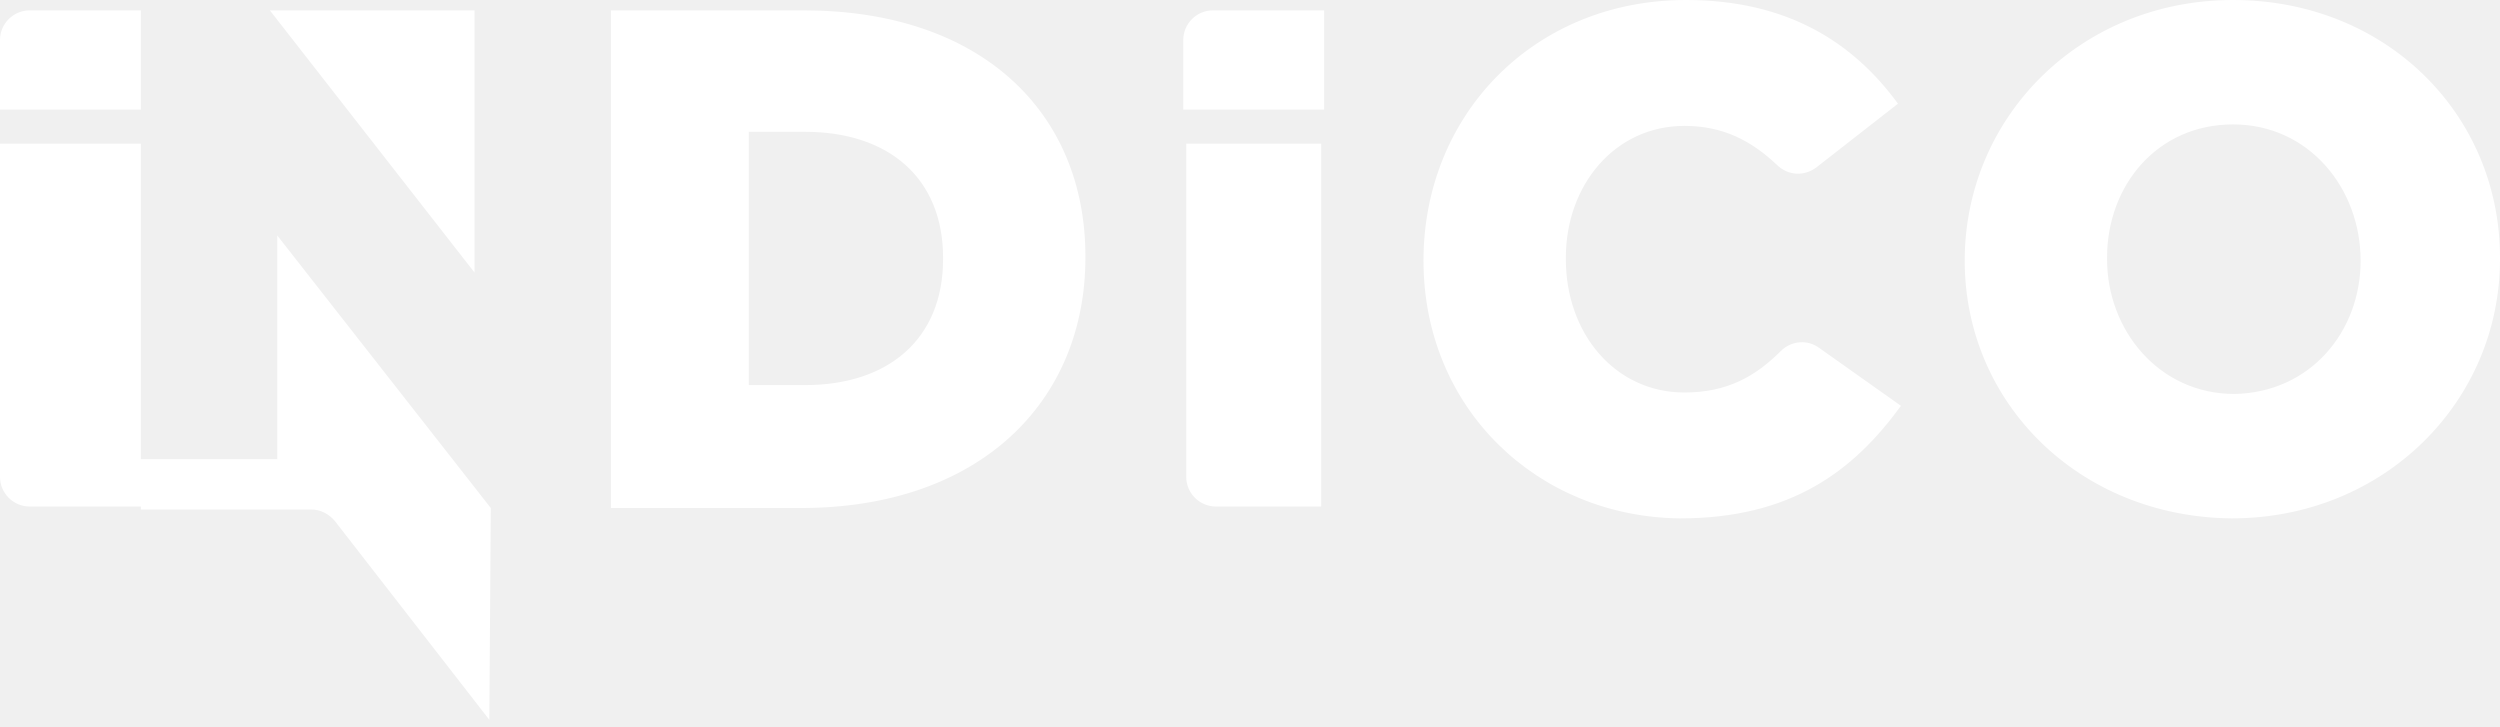
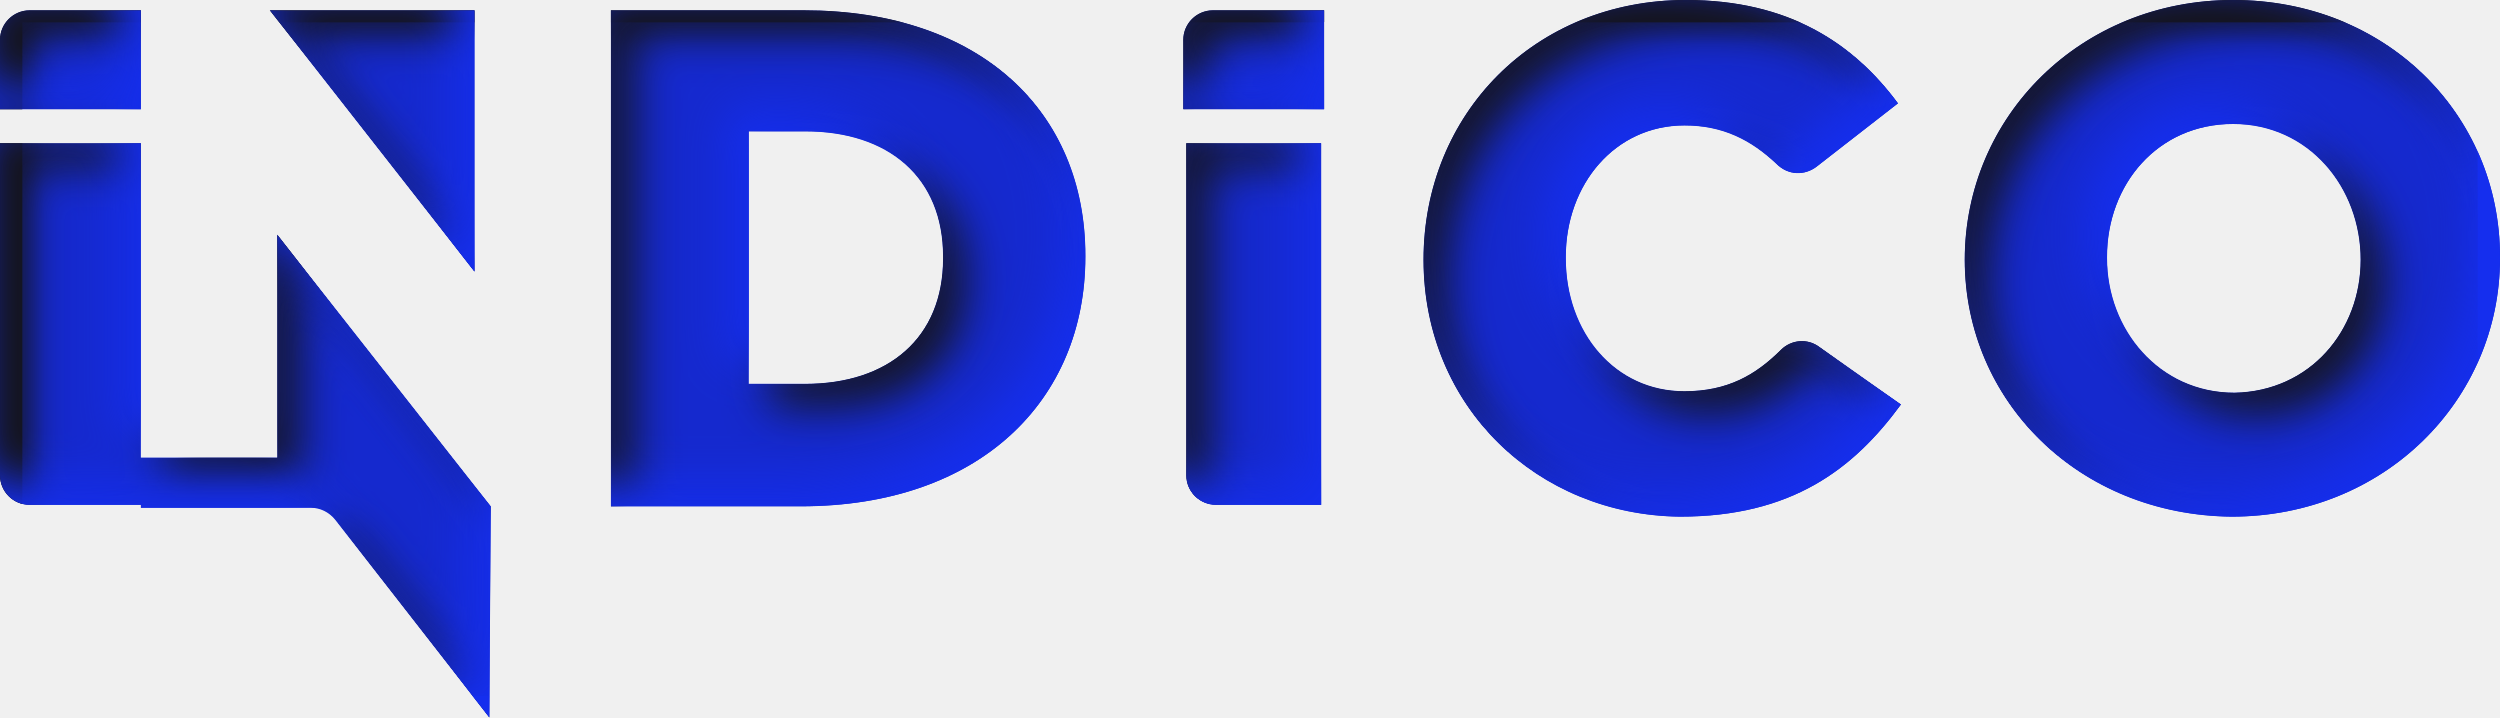
- <svg xmlns="http://www.w3.org/2000/svg" width="289" height="84" viewBox="0 0 289 84" fill="none">
-   <path fill-rule="evenodd" clip-rule="evenodd" d="M194.895 0C177.411 0 164.555 13.184 164.555 30.134C164.555 47.255 177.754 59.754 194.209 59.925C207.065 59.925 214.265 54.446 219.75 46.913L210.322 40.235C208.951 39.208 207.065 39.379 205.865 40.578C202.951 43.489 199.695 45.372 194.724 45.372C186.667 45.372 181.011 38.523 181.011 29.963V29.791C181.011 21.402 186.667 14.553 194.724 14.553C199.18 14.553 202.437 16.265 205.351 19.005C206.722 20.375 208.608 20.375 209.979 19.347L219.407 11.985C214.265 4.965 206.722 0 194.895 0ZM82.963 58.727H70.622V1.199H82.963H92.905C113.475 1.199 125.473 13.012 125.473 29.62V29.791C125.473 46.399 113.303 58.727 92.562 58.727H82.963ZM109.018 29.963C109.018 39.208 102.676 44.516 93.077 44.516H86.563V15.238H93.077C102.676 15.238 109.018 20.546 109.018 29.791V29.963ZM140.215 1.199H153.071V12.67H136.786V4.623C136.786 2.739 138.329 1.199 140.215 1.199ZM137.129 16.608H152.728V58.555H140.558C138.672 58.555 137.129 57.014 137.129 55.131V16.608ZM227.12 30.134C227.12 13.526 240.491 0 258.146 0C275.801 0 289 13.184 289 29.791V29.963C289 46.399 275.63 59.925 257.974 59.925C240.319 59.754 227.12 46.57 227.12 30.134ZM272.887 30.134C272.887 21.744 266.888 14.382 258.146 14.382C249.404 14.382 243.576 21.402 243.576 29.791V29.963C243.576 38.181 249.575 45.543 258.317 45.543C267.059 45.372 272.887 38.352 272.887 30.134ZM16.284 12.67V1.199H3.428C1.543 1.199 0 2.739 0 4.623V12.67H16.284ZM0 16.608V55.131C0 57.014 1.543 58.555 3.428 58.555H16.284V58.898H32.054H35.996C37.025 58.898 38.053 59.411 38.739 60.268L56.566 83.21L56.737 58.727L32.054 27.223V53.077H16.284V16.608H0ZM31.197 1.199H54.852V31.503L31.197 1.199Z" fill="white" />
+ <svg xmlns="http://www.w3.org/2000/svg" xmlns:xlink="http://www.w3.org/1999/xlink" width="338px" height="97px" viewBox="0 0 338 97" version="1.1">
+   <defs>
+     <path d="M228.439,0.5 C207.991,0.5 192.955,15.868 192.955,35.628 C192.955,55.586 208.392,70.156 227.637,70.356 C242.673,70.356 251.094,63.969 257.509,55.187 L246.482,47.403 C244.879,46.206 242.673,46.405 241.269,47.802 C237.861,51.195 234.053,53.391 228.239,53.391 C218.816,53.391 212.201,45.407 212.201,35.428 L212.201,35.228 C212.201,25.448 218.816,17.465 228.239,17.465 C233.451,17.465 237.26,19.461 240.668,22.654 C242.272,24.251 244.478,24.251 246.081,23.054 L257.107,14.471 C251.094,6.288 242.272,0.5 228.439,0.5 Z M97.53,68.959 L83.096,68.959 L83.096,1.897 L97.53,1.897 L109.157,1.897 C133.215,1.897 147.247,15.669 147.247,35.029 L147.247,35.228 C147.247,54.588 133.014,68.959 108.756,68.959 L97.53,68.959 Z M128.002,35.428 C128.002,46.206 120.585,52.393 109.358,52.393 L101.74,52.393 L101.74,18.263 L109.358,18.263 C120.585,18.263 128.002,24.451 128.002,35.228 L128.002,35.428 Z M164.488,1.897 L179.524,1.897 L179.524,15.27 L160.478,15.27 L160.478,5.889 C160.478,3.693 162.283,1.897 164.488,1.897 Z M160.879,19.86 L179.123,19.86 L179.123,68.759 L164.89,68.759 C162.684,68.759 160.879,66.963 160.879,64.767 L160.879,19.86 Z M266.128,35.628 C266.128,16.268 281.766,0.5 302.415,0.5 C323.063,0.5 338.5,15.868 338.5,35.228 L338.5,35.428 C338.5,54.588 322.863,70.356 302.214,70.356 C281.565,70.156 266.128,54.788 266.128,35.628 Z M319.655,35.628 C319.655,25.848 312.639,17.265 302.415,17.265 C292.19,17.265 285.374,25.448 285.374,35.228 L285.374,35.428 C285.374,45.008 292.39,53.59 302.615,53.59 C312.839,53.391 319.655,45.208 319.655,35.628 Z M19.545,15.27 L19.545,1.897 L4.509,1.897 C2.304,1.897 0.5,3.693 0.5,5.889 L0.5,15.27 L19.545,15.27 Z M0.5,19.86 L0.5,64.767 C0.5,66.963 2.304,68.759 4.509,68.759 L19.545,68.759 L19.545,69.158 L37.989,69.158 L42.6,69.158 C43.802,69.158 45.005,69.757 45.807,70.755 L66.657,97.5 L66.857,68.959 L37.989,32.235 L37.989,62.372 L19.545,62.372 L19.545,19.86 L0.5,19.86 Z M36.986,1.897 L64.652,1.897 L64.652,37.224 L36.986,1.897 Z" id="path-1" />
+     <filter x="-1.3%" y="-4.6%" width="102.7%" height="109.3%" filterUnits="objectBoundingBox" id="filter-2">
+       <feGaussianBlur stdDeviation="3" in="SourceAlpha" result="shadowBlurInner1" />
+       <feOffset dx="3" dy="3" in="shadowBlurInner1" result="shadowOffsetInner1" />
+       <feComposite in="shadowOffsetInner1" in2="SourceAlpha" operator="arithmetic" k2="-1" k3="1" result="shadowInnerInner1" />
+       <feColorMatrix values="0 0 0 0 0.078   0 0 0 0 0.078   0 0 0 0 0.118  0 0 0 1 0" type="matrix" in="shadowInnerInner1" result="shadowMatrixInner1" />
+       <feGaussianBlur stdDeviation="3" in="SourceAlpha" result="shadowBlurInner2" />
+       <feOffset dx="-3" dy="-3" in="shadowBlurInner2" result="shadowOffsetInner2" />
+       <feComposite in="shadowOffsetInner2" in2="SourceAlpha" operator="arithmetic" k2="-1" k3="1" result="shadowInnerInner2" />
+       <feColorMatrix values="0 0 0 0 0.082   0 0 0 0 0.18   0 0 0 0 0.933  0 0 0 1 0" type="matrix" in="shadowInnerInner2" result="shadowMatrixInner2" />
+       <feMerge>
+         <feMergeNode in="shadowMatrixInner1" />
+         <feMergeNode in="shadowMatrixInner2" />
+       </feMerge>
+     </filter>
+   </defs>
+   <g id="UI-Design" stroke="none" stroke-width="1" fill="none" fill-rule="evenodd">
+     <g id="Home-screen-Copy" transform="translate(-726, -85)">
+       <g id="Group-6" transform="translate(725.5, 84.5)">
+         <g id="Shape">
+           <use fill="#1529CE" fill-rule="evenodd" xlink:href="#path-1" />
+           <use fill="black" fill-opacity="1" filter="url(#filter-2)" xlink:href="#path-1" />
+         </g>
+       </g>
+     </g>
+   </g>
</svg>
